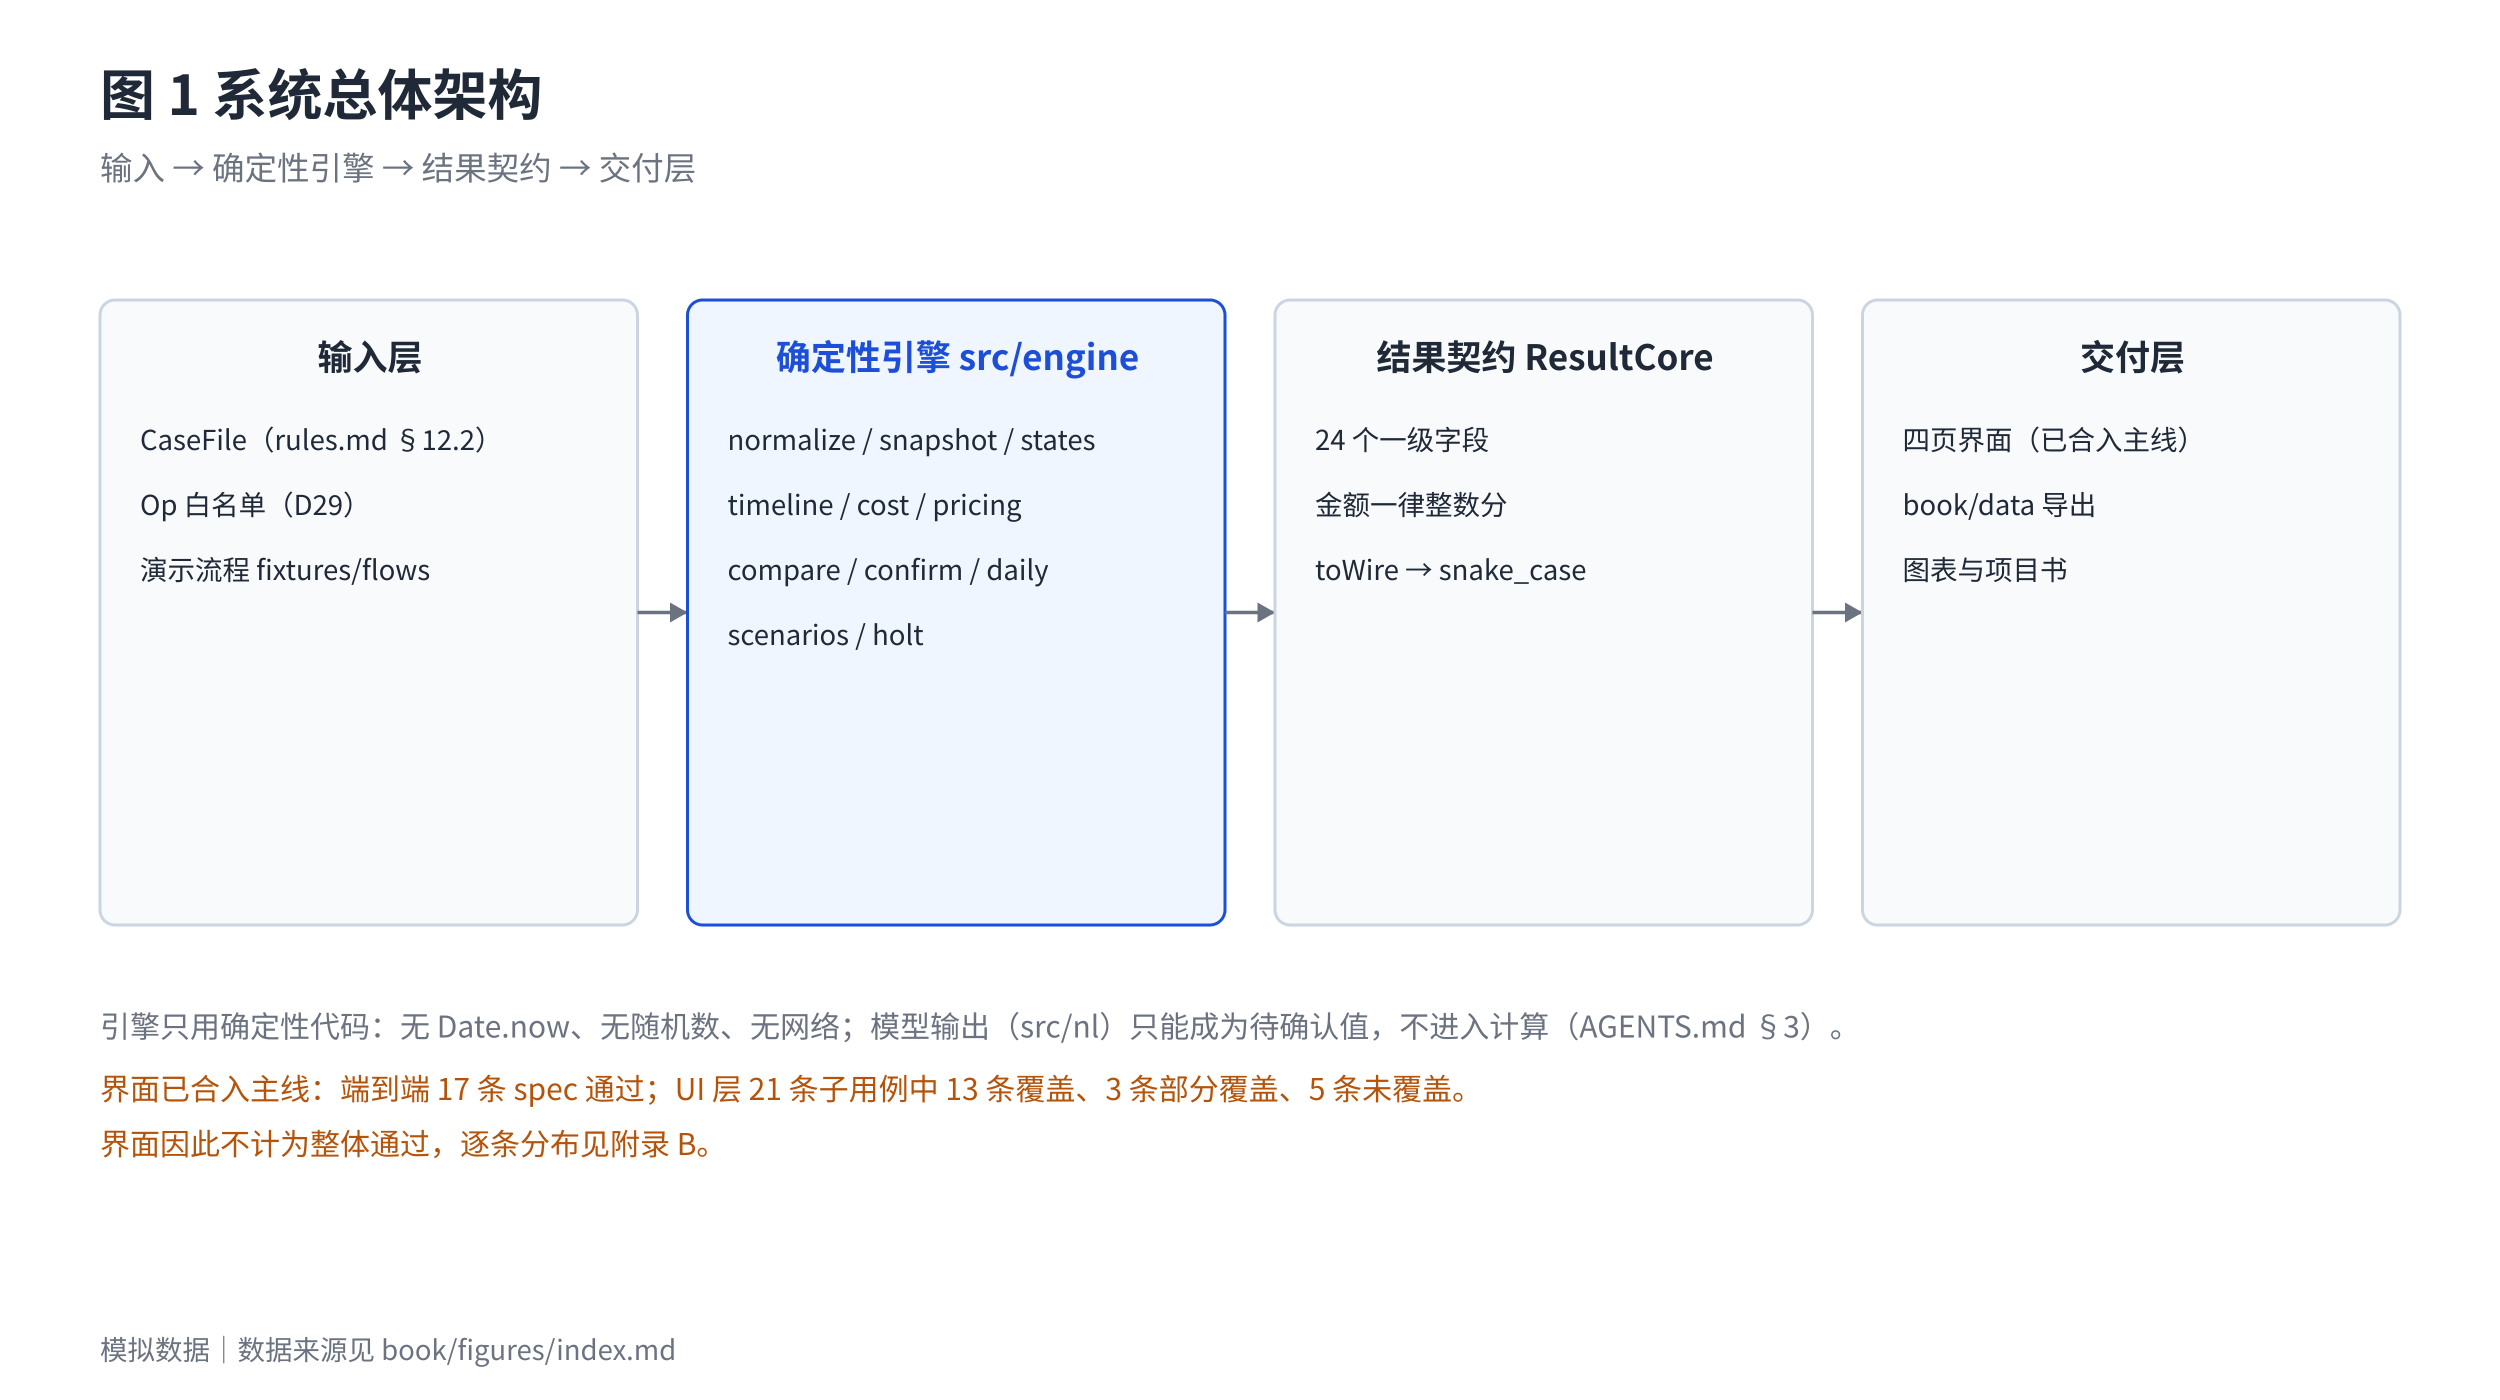
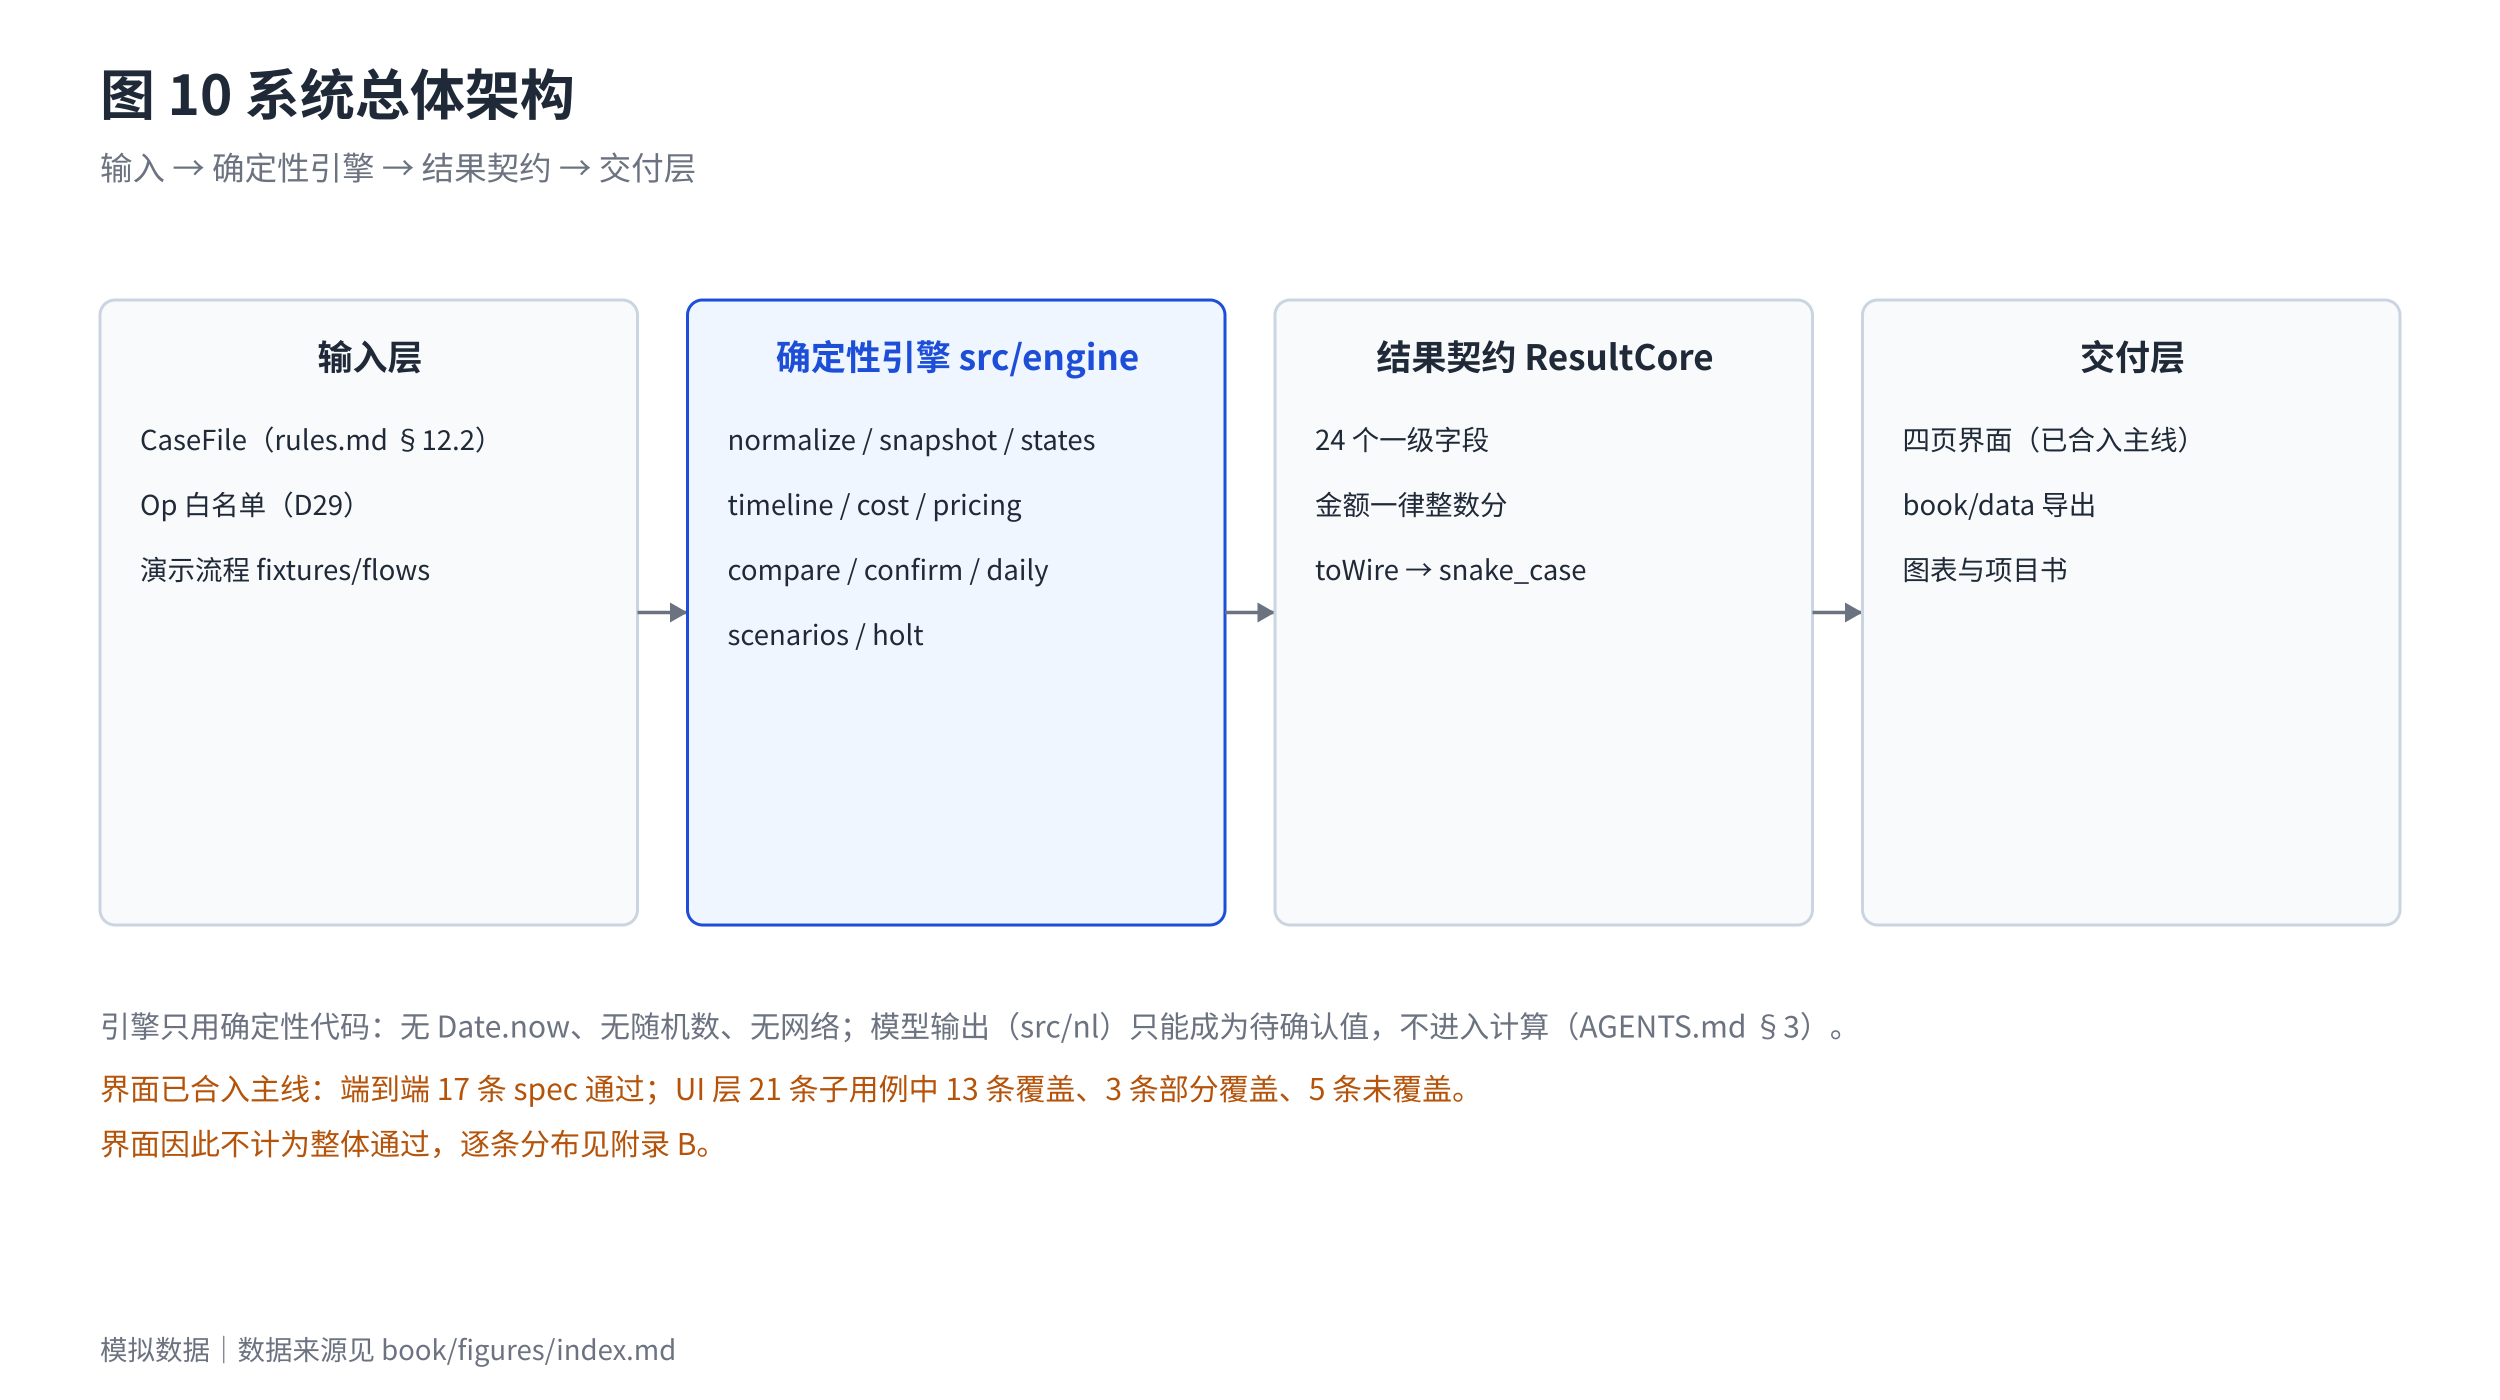
- <svg xmlns="http://www.w3.org/2000/svg" viewBox="0 0 1000 560" width="1000" height="560" role="img" aria-label="图 1 系统总体架构">
+ <svg xmlns="http://www.w3.org/2000/svg" viewBox="0 0 1000 560" width="1000" height="560" role="img" aria-label="图 10 系统总体架构">
  <rect x="0" y="0" width="1000" height="560" rx="0" fill="#ffffff" stroke="#ffffff" stroke-width="1.2" />
-   <text x="40" y="46" font-size="22" font-family="'Noto Sans CJK SC','Microsoft YaHei',sans-serif" text-anchor="start" font-weight="bold" fill="#1f2937">图 1 系统总体架构</text>
+   <text x="40" y="46" font-size="22" font-family="'Noto Sans CJK SC','Microsoft YaHei',sans-serif" text-anchor="start" font-weight="bold" fill="#1f2937">图 10 系统总体架构</text>
  <text x="40" y="72" font-size="13" font-family="'Noto Sans CJK SC','Microsoft YaHei',sans-serif" text-anchor="start" font-weight="normal" fill="#6b7280">输入 → 确定性引擎 → 结果契约 → 交付层</text>
  <rect x="40" y="120" width="215" height="250" rx="6" fill="#f8fafc" stroke="#cbd5e1" stroke-width="1.2" />
  <text x="148" y="148" font-size="14" font-family="'Noto Sans CJK SC','Microsoft YaHei',sans-serif" text-anchor="middle" font-weight="bold" fill="#1f2937">输入层</text>
  <text x="56" y="180" font-size="11" font-family="'Noto Sans CJK SC','Microsoft YaHei',sans-serif" text-anchor="start" font-weight="normal" fill="#1f2937">CaseFile（rules.md §12.2）</text>
  <text x="56" y="206" font-size="11" font-family="'Noto Sans CJK SC','Microsoft YaHei',sans-serif" text-anchor="start" font-weight="normal" fill="#1f2937">Op 白名单（D29）</text>
  <text x="56" y="232" font-size="11" font-family="'Noto Sans CJK SC','Microsoft YaHei',sans-serif" text-anchor="start" font-weight="normal" fill="#1f2937">演示流程 fixtures/flows</text>
  <line x1="255" y1="245" x2="275" y2="245" stroke="#6b7280" stroke-width="1.4" />
  <polygon points="275,245 268,241 268,249" fill="#6b7280" />
  <rect x="275" y="120" width="215" height="250" rx="6" fill="#eff6ff" stroke="#1d4ed8" stroke-width="1.2" />
  <text x="383" y="148" font-size="14" font-family="'Noto Sans CJK SC','Microsoft YaHei',sans-serif" text-anchor="middle" font-weight="bold" fill="#1d4ed8">确定性引擎 src/engine</text>
  <text x="291" y="180" font-size="11" font-family="'Noto Sans CJK SC','Microsoft YaHei',sans-serif" text-anchor="start" font-weight="normal" fill="#1f2937">normalize / snapshot / states</text>
  <text x="291" y="206" font-size="11" font-family="'Noto Sans CJK SC','Microsoft YaHei',sans-serif" text-anchor="start" font-weight="normal" fill="#1f2937">timeline / cost / pricing</text>
  <text x="291" y="232" font-size="11" font-family="'Noto Sans CJK SC','Microsoft YaHei',sans-serif" text-anchor="start" font-weight="normal" fill="#1f2937">compare / confirm / daily</text>
  <text x="291" y="258" font-size="11" font-family="'Noto Sans CJK SC','Microsoft YaHei',sans-serif" text-anchor="start" font-weight="normal" fill="#1f2937">scenarios / holt</text>
  <line x1="490" y1="245" x2="510" y2="245" stroke="#6b7280" stroke-width="1.4" />
  <polygon points="510,245 503,241 503,249" fill="#6b7280" />
  <rect x="510" y="120" width="215" height="250" rx="6" fill="#f8fafc" stroke="#cbd5e1" stroke-width="1.2" />
  <text x="618" y="148" font-size="14" font-family="'Noto Sans CJK SC','Microsoft YaHei',sans-serif" text-anchor="middle" font-weight="bold" fill="#1f2937">结果契约 ResultCore</text>
  <text x="526" y="180" font-size="11" font-family="'Noto Sans CJK SC','Microsoft YaHei',sans-serif" text-anchor="start" font-weight="normal" fill="#1f2937">24 个一级字段</text>
  <text x="526" y="206" font-size="11" font-family="'Noto Sans CJK SC','Microsoft YaHei',sans-serif" text-anchor="start" font-weight="normal" fill="#1f2937">金额一律整数分</text>
  <text x="526" y="232" font-size="11" font-family="'Noto Sans CJK SC','Microsoft YaHei',sans-serif" text-anchor="start" font-weight="normal" fill="#1f2937">toWire → snake_case</text>
  <line x1="725" y1="245" x2="745" y2="245" stroke="#6b7280" stroke-width="1.4" />
  <polygon points="745,245 738,241 738,249" fill="#6b7280" />
  <rect x="745" y="120" width="215" height="250" rx="6" fill="#f8fafc" stroke="#cbd5e1" stroke-width="1.2" />
  <text x="853" y="148" font-size="14" font-family="'Noto Sans CJK SC','Microsoft YaHei',sans-serif" text-anchor="middle" font-weight="bold" fill="#1f2937">交付层</text>
  <text x="761" y="180" font-size="11" font-family="'Noto Sans CJK SC','Microsoft YaHei',sans-serif" text-anchor="start" font-weight="normal" fill="#1f2937">四页界面（已合入主线）</text>
  <text x="761" y="206" font-size="11" font-family="'Noto Sans CJK SC','Microsoft YaHei',sans-serif" text-anchor="start" font-weight="normal" fill="#1f2937">book/data 导出</text>
  <text x="761" y="232" font-size="11" font-family="'Noto Sans CJK SC','Microsoft YaHei',sans-serif" text-anchor="start" font-weight="normal" fill="#1f2937">图表与项目书</text>
  <text x="40" y="415" font-size="12" font-family="'Noto Sans CJK SC','Microsoft YaHei',sans-serif" text-anchor="start" font-weight="normal" fill="#6b7280">引擎只用确定性代码：无 Date.now、无随机数、无网络；模型输出（src/nl）只能成为待确认值，不进入计算（AGENTS.md §3）。</text>
  <text x="40" y="440" font-size="12" font-family="'Noto Sans CJK SC','Microsoft YaHei',sans-serif" text-anchor="start" font-weight="normal" fill="#b45309">界面已合入主线：端到端 17 条 spec 通过；UI 层 21 条子用例中 13 条覆盖、3 条部分覆盖、5 条未覆盖。</text>
  <text x="40" y="462" font-size="12" font-family="'Noto Sans CJK SC','Microsoft YaHei',sans-serif" text-anchor="start" font-weight="normal" fill="#b45309">界面因此不计为整体通过，逐条分布见附录 B。</text>
  <text x="40" y="544" font-size="11" font-family="'Noto Sans CJK SC','Microsoft YaHei',sans-serif" text-anchor="start" font-weight="normal" fill="#6b7280">模拟数据｜数据来源见 book/figures/index.md</text>
</svg>
